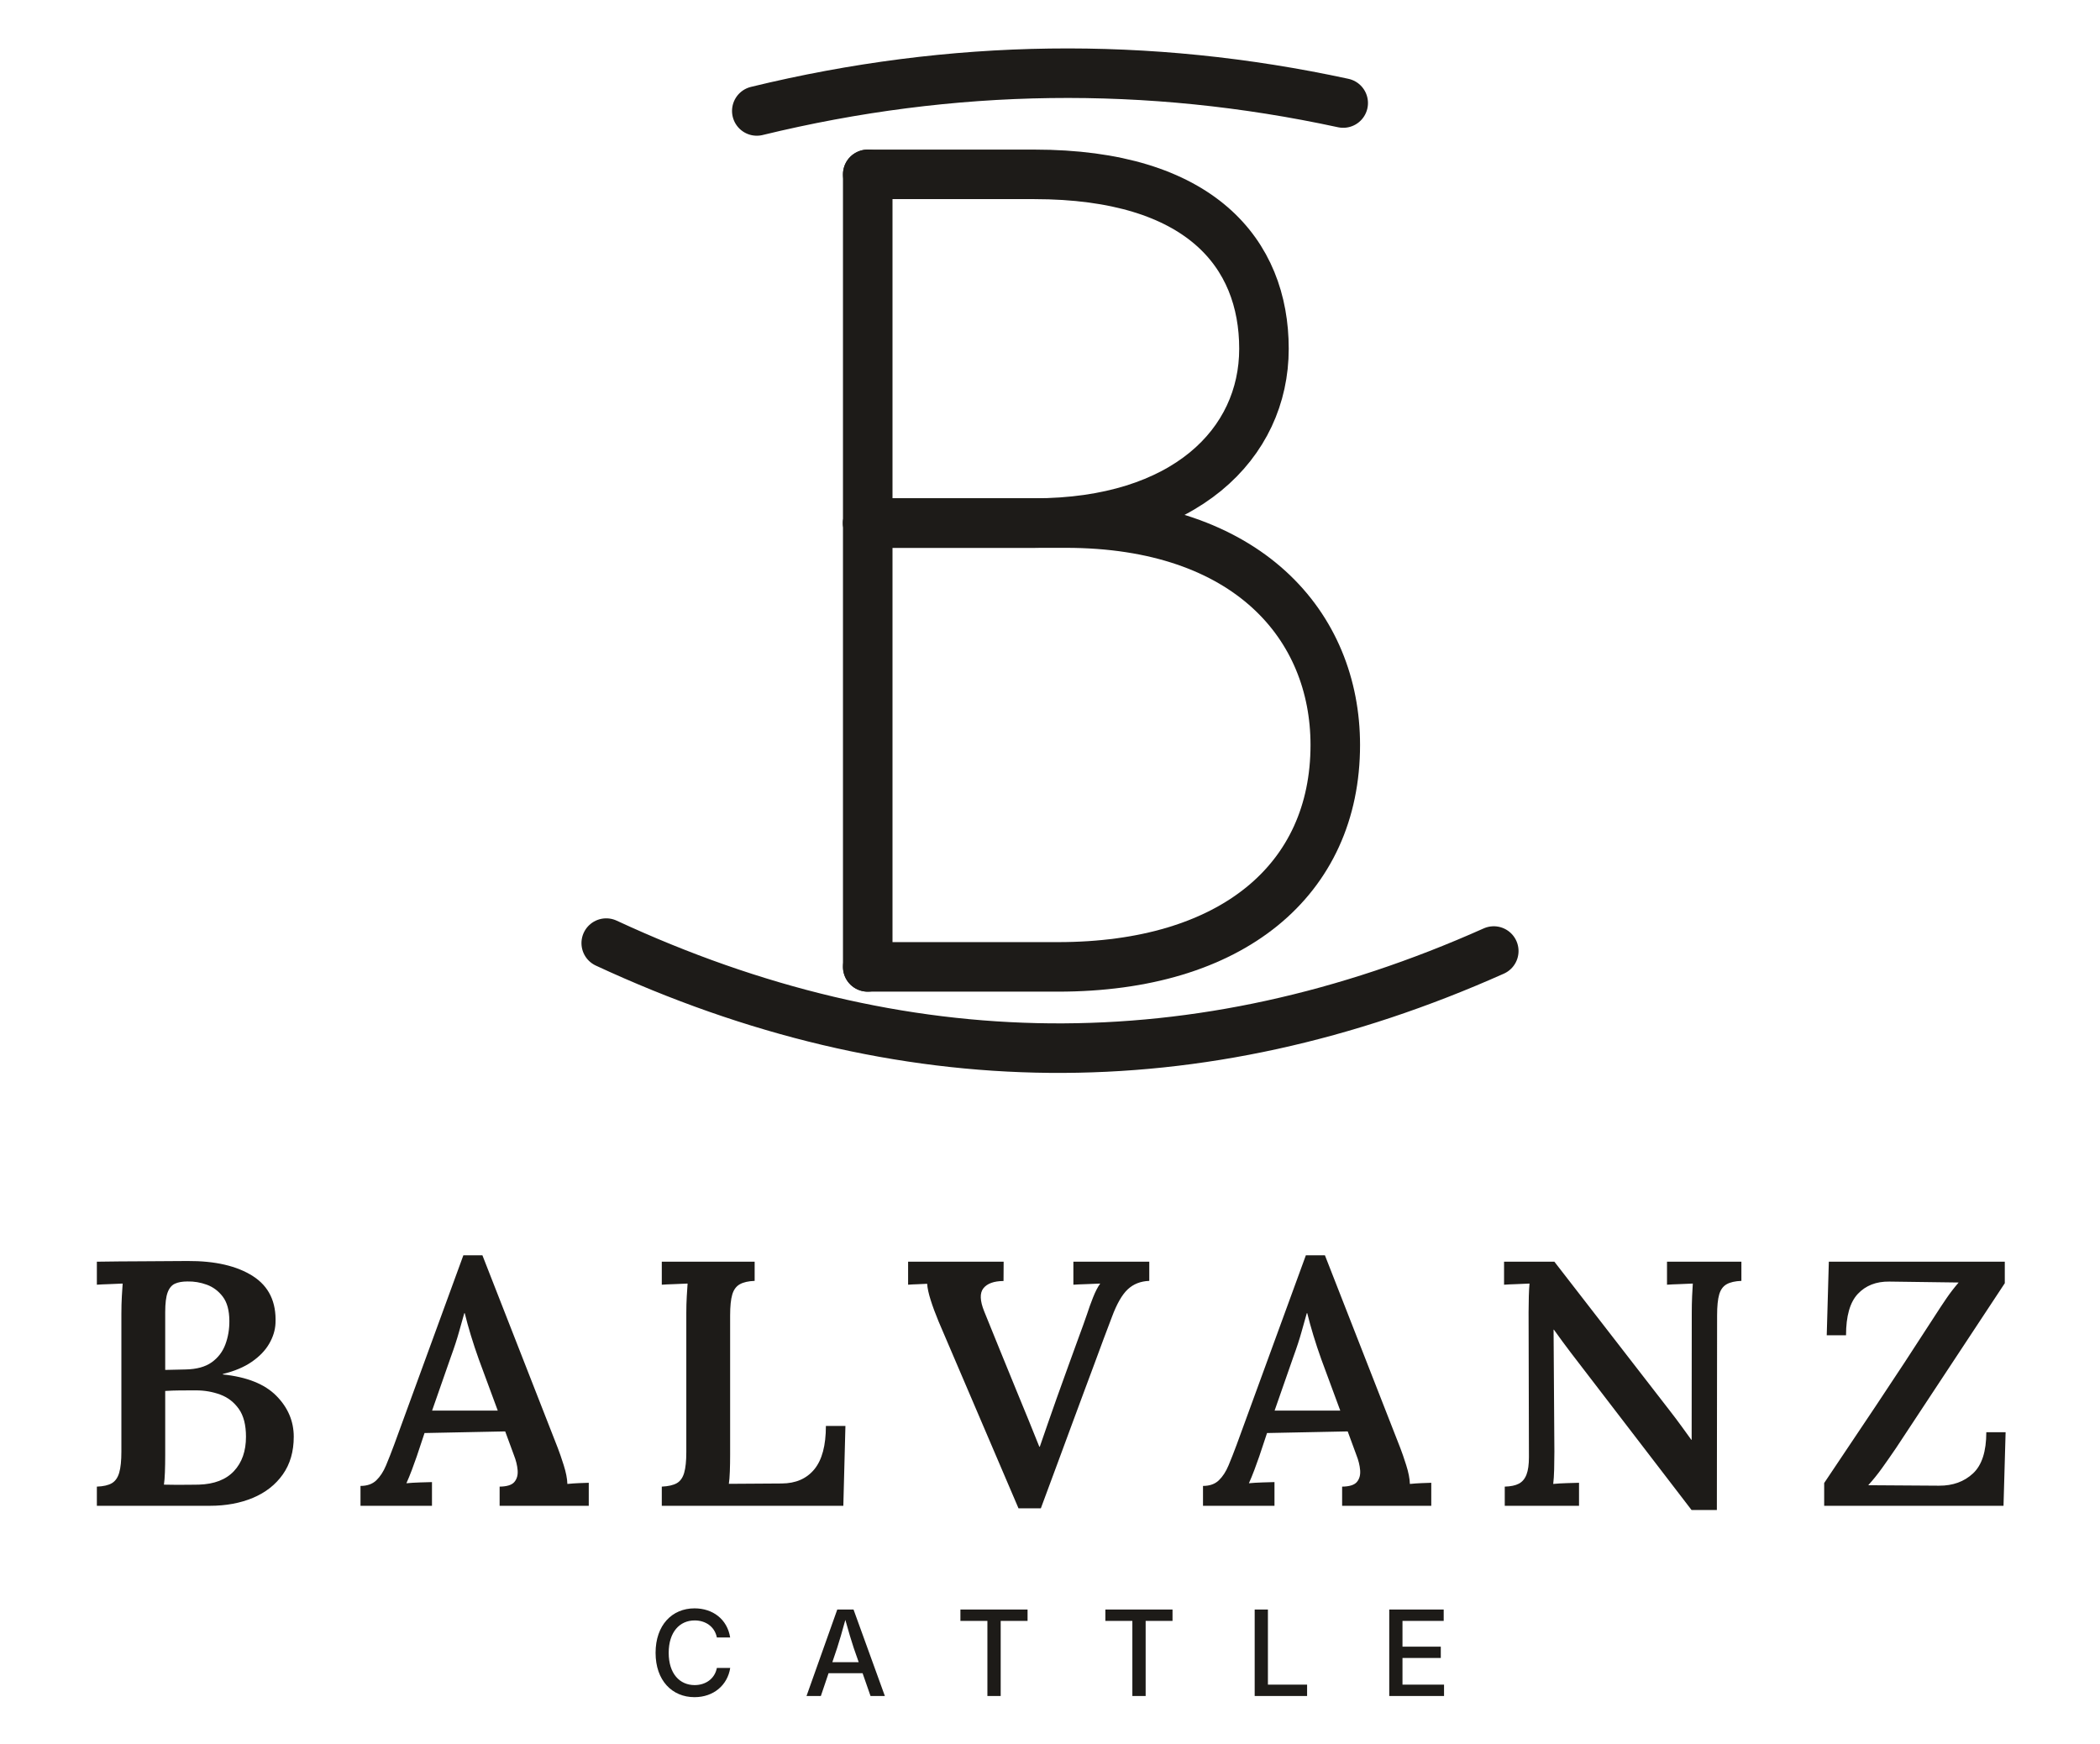
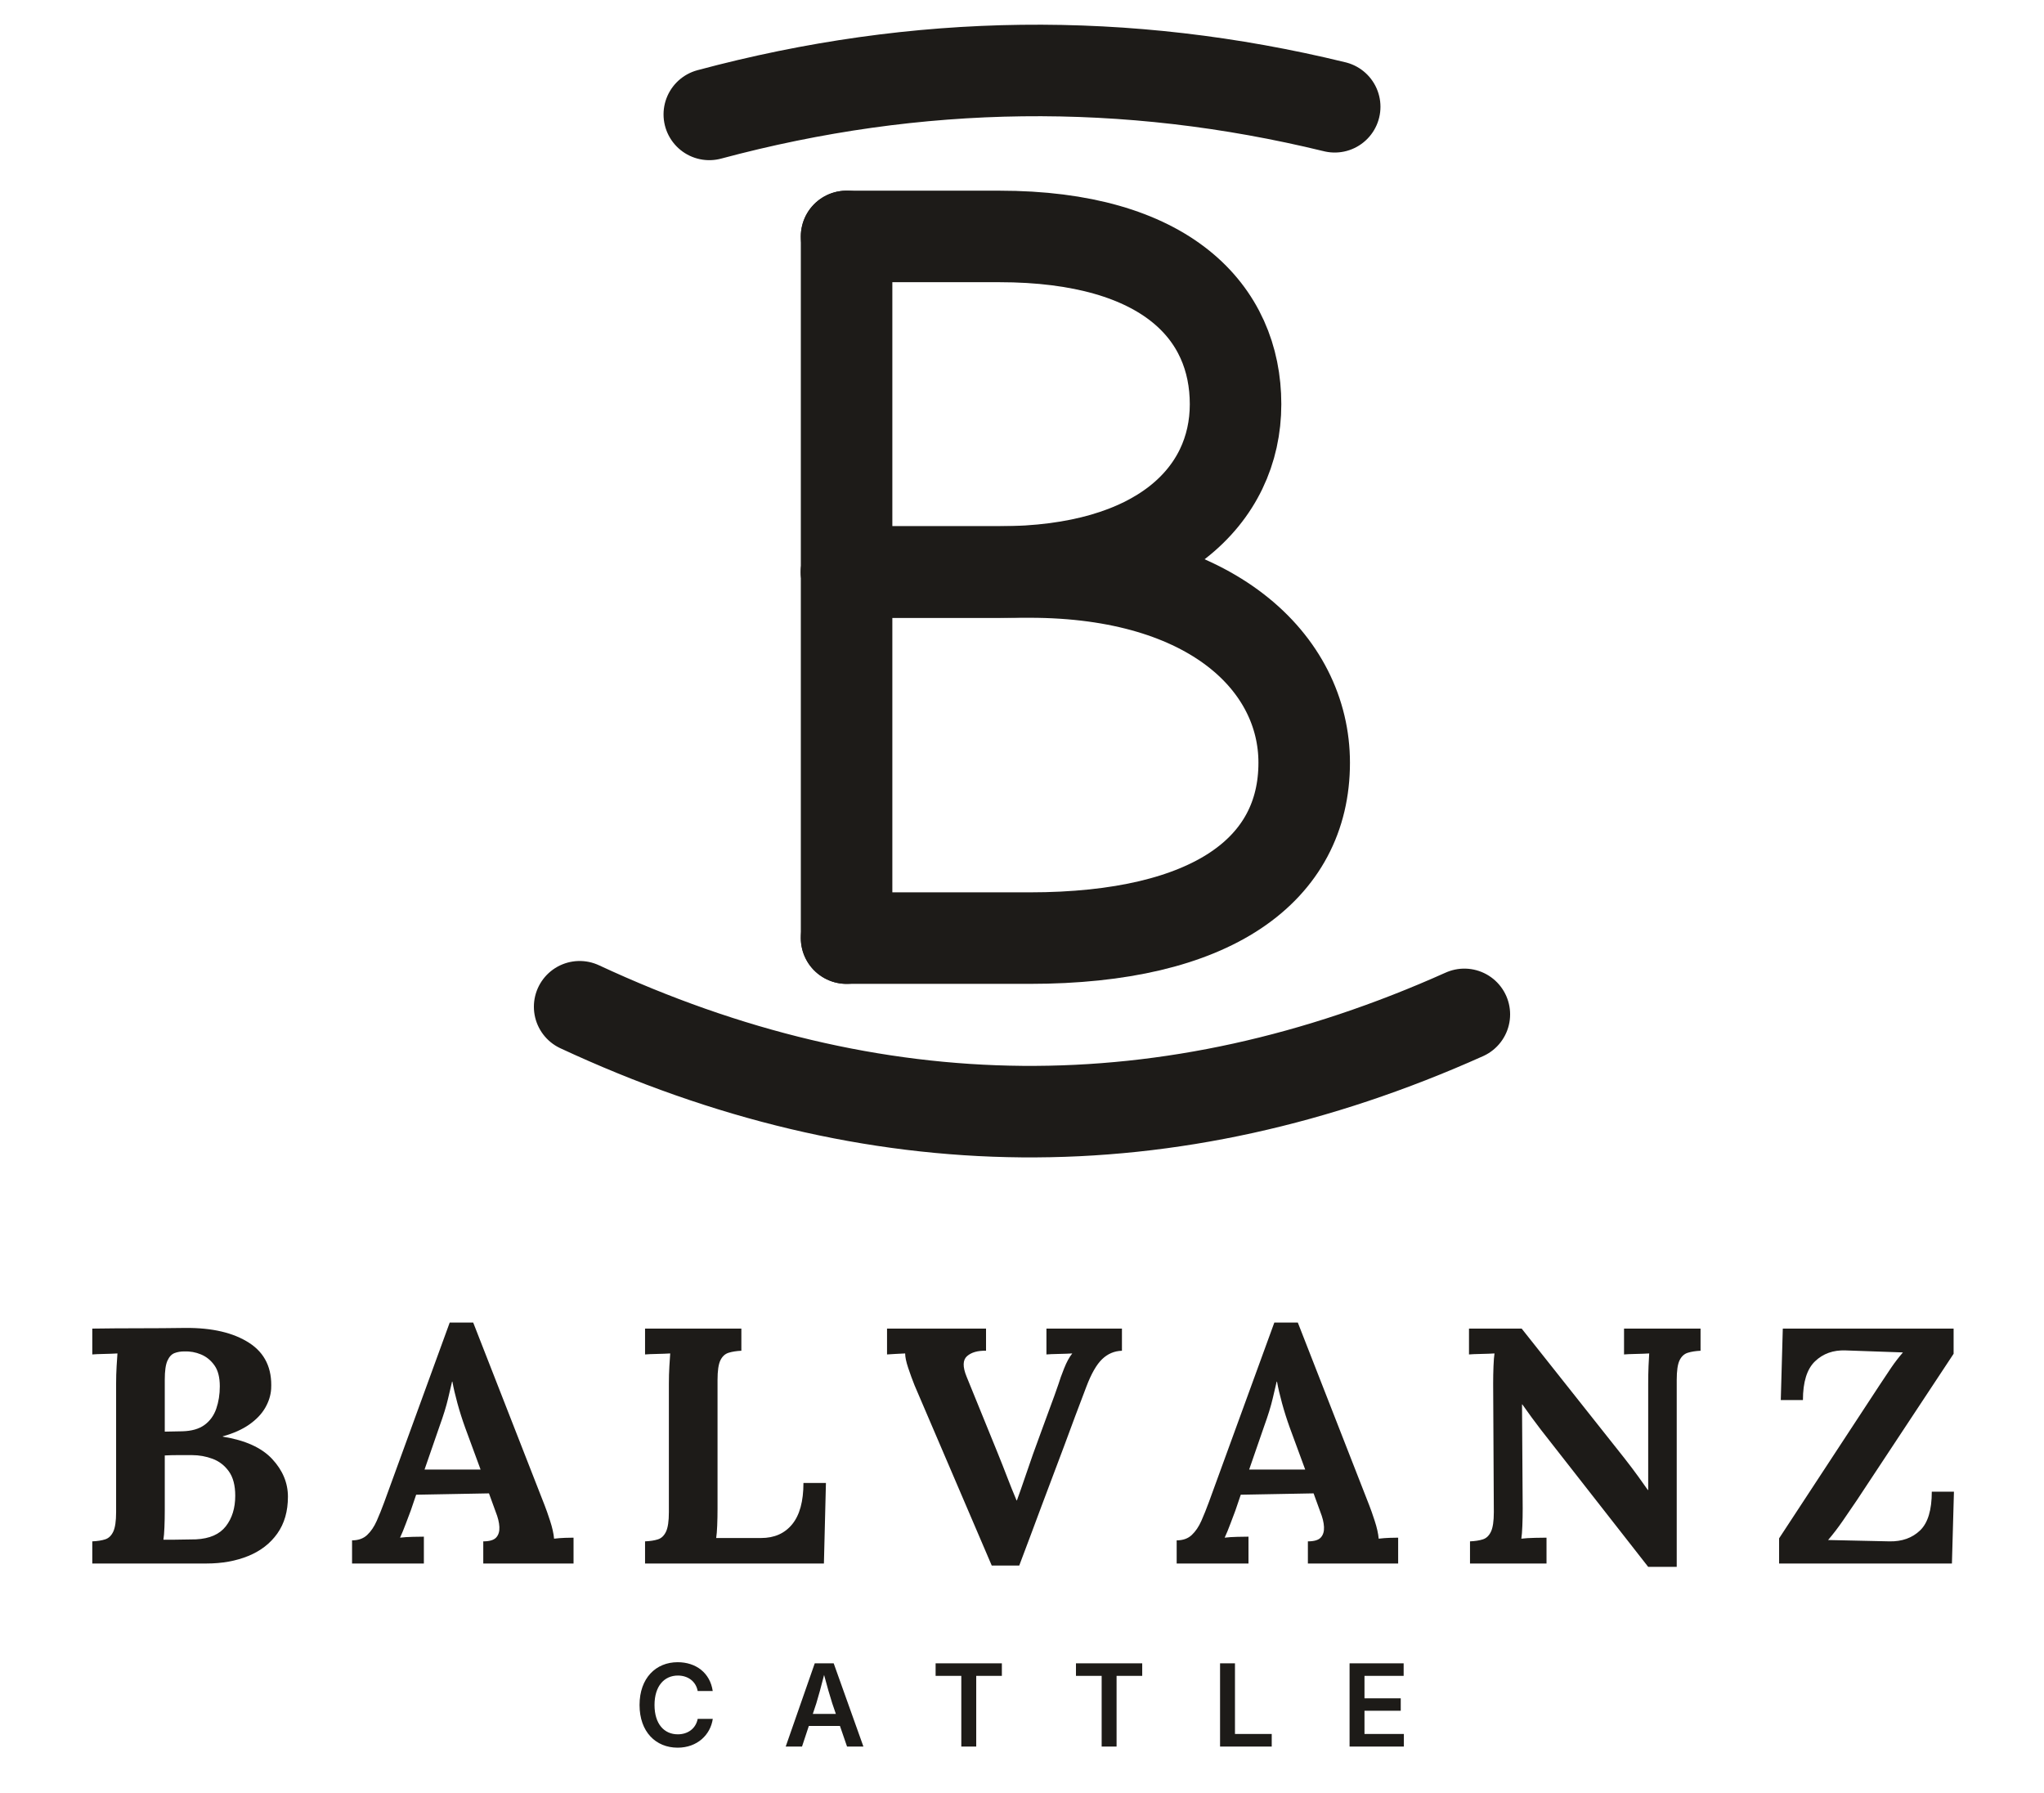
- <svg xmlns="http://www.w3.org/2000/svg" viewBox="0 0 530 440" role="img" aria-label="Balvanz Cattle">
-   <g transform="translate(139.0 0)">
-     <g fill="none" stroke="#1d1b18" stroke-width="12.5" stroke-linecap="round" stroke-linejoin="round">
-       <path d="M52 28 Q126 10 200 26" />
-       <path d="M80 44 V244" />
-       <path d="M80 44 H122 C164 44 180 64 180 88 C180 112 160 132 122 132 H80" />
-       <path d="M80 132 H130 C176 132 198 158 198 188 C198 222 172 244 128 244 H80" />
-       <path d="M14 238 Q126 290 238 240" />
+ <svg xmlns="http://www.w3.org/2000/svg" viewBox="0 0 536 470" role="img" aria-label="Balvanz Cattle">
+   <g transform="translate(138.0 0)">
+     <g fill="none" stroke="#1d1b18" stroke-width="24" stroke-linecap="round" stroke-linejoin="round">
+       <path d="M48 30 Q130 8 212 28" />
+       <path d="M84 62 V246" />
+       <path d="M84 62 H124 C168 62 186 82 186 106 C186 130 166 150 124 150 H84" />
+       <path d="M84 150 H132 C180 150 204 174 204 200 C204 228 180 246 132 246 H84" />
+       <path d="M14 264 Q130 318 246 266" />
    </g>
  </g>
-   <path transform="translate(19.9 380)" fill="#1d1b18" d="M4.547 0.0V-4.84Q7.011 -4.928 8.331 -5.705Q9.651 -6.483 10.193 -8.375Q10.736 -10.267 10.736 -13.699V-48.488Q10.736 -50.864 10.853 -52.903Q10.971 -54.941 11.059 -56.085Q9.592 -55.997 7.656 -55.939Q5.72 -55.88 4.547 -55.792V-61.6Q10.208 -61.688 15.913 -61.703Q21.619 -61.717 27.427 -61.776Q37.869 -61.835 43.927 -57.963Q49.984 -54.091 49.632 -46.083Q49.515 -43.443 48.033 -40.891Q46.552 -38.339 43.633 -36.329Q40.715 -34.32 36.344 -33.264V-33.147Q45.437 -32.208 49.837 -27.764Q54.237 -23.32 54.237 -17.424Q54.237 -11.821 51.48 -7.92Q48.723 -4.019 43.941 -2.009Q39.16 0.0 33.059 0.0ZM21.472 -5.339Q22.997 -5.309 24.596 -5.295Q26.195 -5.28 27.705 -5.309Q29.216 -5.339 30.272 -5.339Q36.109 -5.515 39.145 -8.756Q42.181 -11.997 42.181 -17.424Q42.181 -21.912 40.363 -24.464Q38.544 -27.016 35.669 -28.072Q32.795 -29.128 29.568 -29.128Q27.221 -29.128 25.447 -29.113Q23.672 -29.099 21.795 -28.981V-12.789Q21.795 -10.413 21.721 -8.448Q21.648 -6.483 21.472 -5.339ZM21.795 -34.291 26.987 -34.408Q31.123 -34.496 33.528 -36.212Q35.933 -37.928 36.975 -40.715Q38.016 -43.501 37.987 -46.699Q37.957 -50.629 36.329 -52.771Q34.701 -54.912 32.296 -55.792Q29.891 -56.672 27.397 -56.613Q25.491 -56.613 24.259 -56.056Q23.027 -55.499 22.411 -53.856Q21.795 -52.213 21.795 -48.84Z M71.083 0.0V-5.016Q73.605 -5.016 75.072 -6.424Q76.539 -7.832 77.521 -10.179Q78.504 -12.525 79.56 -15.371L97.043 -63.213H101.853L120.891 -14.549Q121.477 -13.053 122.357 -10.296Q123.237 -7.539 123.296 -5.515Q124.792 -5.661 126.2 -5.72Q127.608 -5.779 128.693 -5.808V0.0H106.195V-4.84Q108.952 -4.869 109.92 -6.013Q110.888 -7.157 110.741 -8.976Q110.595 -10.795 109.803 -12.789L107.603 -18.773L87.245 -18.363L85.28 -12.467Q84.781 -11 84.063 -9.093Q83.344 -7.187 82.669 -5.691Q84.195 -5.837 86.087 -5.896Q87.979 -5.955 89.123 -5.984V0.0ZM89.152 -24.024H105.725L100.944 -36.96Q99.859 -39.981 98.935 -43.017Q98.011 -46.053 97.395 -48.605H97.277Q96.749 -46.787 95.972 -43.971Q95.195 -41.155 93.875 -37.547Z M147.123 0.0V-4.84Q149.587 -4.957 150.907 -5.705Q152.227 -6.453 152.769 -8.316Q153.312 -10.179 153.312 -13.552V-48.693Q153.312 -50.864 153.429 -52.873Q153.547 -54.883 153.635 -56.085Q152.168 -55.997 150.232 -55.939Q148.296 -55.88 147.123 -55.792V-61.6H170.56V-56.76Q168.184 -56.672 166.82 -55.909Q165.456 -55.147 164.913 -53.328Q164.371 -51.509 164.371 -48.048V-12.995Q164.371 -10.619 164.297 -8.653Q164.224 -6.688 164.048 -5.544L177.395 -5.632Q182.704 -5.661 185.623 -9.211Q188.541 -12.76 188.541 -20.152H193.469L192.941 0.0Z M237.155 0.645 217.003 -46.464Q215.771 -49.427 214.979 -51.935Q214.187 -54.443 214.099 -56.027Q212.749 -55.939 211.547 -55.909Q210.344 -55.88 209.288 -55.792V-61.6H233.4L233.371 -56.731Q229.733 -56.701 228.296 -54.897Q226.859 -53.093 228.501 -49.045Q230.555 -44.029 232.549 -39.072Q234.544 -34.115 236.685 -28.952Q238.387 -24.845 239.751 -21.487Q241.115 -18.128 242.405 -14.901H242.523Q243.491 -17.688 244.561 -20.797Q245.632 -23.907 246.805 -27.192Q248.448 -31.709 249.783 -35.464Q251.117 -39.219 252.32 -42.445Q253.523 -45.672 254.52 -48.576Q255.077 -50.336 255.957 -52.565Q256.837 -54.795 257.776 -56.085Q256.28 -55.997 254.256 -55.939Q252.232 -55.88 251 -55.792V-61.6H270.155V-56.76Q266.869 -56.643 264.713 -54.619Q262.557 -52.595 260.709 -47.608Q259.653 -44.88 258.597 -42.02Q257.541 -39.16 256.368 -35.992Q255.195 -32.824 253.816 -29.142Q252.437 -25.461 250.809 -21.032Q249.181 -16.602 247.201 -11.264Q245.221 -5.925 242.787 0.645Z M283.715 0.0V-5.016Q286.237 -5.016 287.704 -6.424Q289.171 -7.832 290.153 -10.179Q291.136 -12.525 292.192 -15.371L309.675 -63.213H314.485L333.523 -14.549Q334.109 -13.053 334.989 -10.296Q335.869 -7.539 335.928 -5.515Q337.424 -5.661 338.832 -5.72Q340.24 -5.779 341.325 -5.808V0.0H318.827V-4.84Q321.584 -4.869 322.552 -6.013Q323.52 -7.157 323.373 -8.976Q323.227 -10.795 322.435 -12.789L320.235 -18.773L299.877 -18.363L297.912 -12.467Q297.413 -11 296.695 -9.093Q295.976 -7.187 295.301 -5.691Q296.827 -5.837 298.719 -5.896Q300.611 -5.955 301.755 -5.984V0.0ZM301.784 -24.024H318.357L313.576 -36.96Q312.491 -39.981 311.567 -43.017Q310.643 -46.053 310.027 -48.605H309.909Q309.381 -46.787 308.604 -43.971Q307.827 -41.155 306.507 -37.547Z M407.011 1.056 376.533 -38.661Q375.507 -40.01 374.436 -41.462Q373.365 -42.914 372.28 -44.44H372.192L372.397 -13.699Q372.397 -11.381 372.339 -9.181Q372.28 -6.981 372.104 -5.515Q373.571 -5.661 375.536 -5.72Q377.501 -5.779 378.616 -5.808V0.0H359.872V-4.84Q362.131 -4.899 363.436 -5.588Q364.741 -6.277 365.357 -7.876Q365.973 -9.475 365.973 -12.261L365.885 -48.84Q365.885 -50.923 365.944 -52.888Q366.003 -54.853 366.12 -56.085Q364.712 -55.997 362.776 -55.939Q360.84 -55.88 359.696 -55.792V-61.6H372.397L401.349 -24.23Q403.197 -21.854 404.532 -20.006Q405.867 -18.157 406.952 -16.661H407.04L407.069 -48.693Q407.069 -50.864 407.157 -52.873Q407.245 -54.883 407.333 -56.085Q405.867 -55.997 403.931 -55.939Q401.995 -55.88 400.821 -55.792V-61.6H419.595V-56.76Q417.219 -56.672 415.869 -55.909Q414.52 -55.147 413.992 -53.328Q413.464 -51.509 413.464 -48.048L413.405 1.056Z M440.488 0.0V-5.749Q446.531 -14.755 453.468 -25.124Q460.405 -35.493 468.443 -47.96Q469.968 -50.336 471.361 -52.375Q472.755 -54.413 474.427 -56.349L456.915 -56.584Q451.957 -56.643 448.98 -53.475Q446.003 -50.307 446.003 -43.032H441.133L441.661 -61.6H486.072V-56.173L458.645 -14.608Q456.768 -11.851 455.096 -9.519Q453.424 -7.187 451.605 -5.192L469.469 -5.075Q474.691 -5.045 478.049 -8.169Q481.408 -11.293 481.408 -18.568H486.277L485.749 0.0Z" />
-   <path transform="translate(163.8 428)" fill="#1d1b18" d="M11.484 0.293C16.304 0.293 19.819 -2.754 20.493 -7.075H17.124C16.567 -4.292 14.238 -2.754 11.514 -2.754C7.778 -2.754 4.966 -5.596 4.966 -10.898C4.966 -16.172 7.764 -19.072 11.514 -19.072C14.238 -19.072 16.567 -17.549 17.124 -14.766H20.479C19.746 -19.395 16.084 -22.119 11.484 -22.119C5.83 -22.119 1.655 -17.9 1.655 -10.898C1.655 -3.926 5.815 0.293 11.484 0.293Z M39.749 0.0H43.367L45.315 -5.757H53.899L55.906 0.0H59.524L51.614 -21.826H47.513ZM46.268 -8.54 47.483 -12.144C48.025 -13.813 48.699 -16.084 49.549 -19.204C50.413 -16.113 51.072 -13.887 51.658 -12.144L52.918 -8.54Z M78.59 -18.955H85.401V0.0H88.756V-18.955H95.538V-21.826H78.59Z M115.175 -18.955H121.986V0.0H125.341V-18.955H132.123V-21.826H115.175Z M152.858 0.0H166.086V-2.871H156.198V-21.826H152.858Z M186.821 0.0H200.649V-2.871H190.161V-9.595H199.829V-12.451H190.161V-18.955H200.562V-21.826H186.821Z" />
+   <path transform="translate(19.8 410)" fill="#1d1b18" d="M4.4 0.0V-5.808Q6.424 -5.896 7.788 -6.336Q9.152 -6.776 9.9 -8.36Q10.648 -9.944 10.648 -13.464V-47.168Q10.648 -49.544 10.78 -51.744Q10.912 -53.944 11.0 -55.088Q9.592 -55.0 7.48 -54.956Q5.368 -54.912 4.4 -54.824V-61.6Q10.472 -61.688 16.588 -61.688Q22.704 -61.688 28.776 -61.776Q39.336 -61.864 45.54 -57.86Q51.744 -53.856 51.304 -45.76Q51.128 -43.208 49.72 -40.788Q48.312 -38.368 45.54 -36.432Q42.768 -34.496 38.632 -33.352V-33.264Q47.432 -31.856 51.568 -27.412Q55.704 -22.968 55.704 -17.512Q55.704 -11.792 52.932 -7.876Q50.16 -3.96 45.32 -1.98Q40.48 0.0 34.32 0.0ZM23.056 -6.248Q24.64 -6.248 26.048 -6.248Q27.456 -6.248 28.864 -6.292Q30.272 -6.336 31.592 -6.336Q36.96 -6.6 39.424 -9.768Q41.888 -12.936 41.888 -17.776Q41.888 -21.824 40.216 -24.156Q38.544 -26.488 35.948 -27.456Q33.352 -28.424 30.536 -28.424Q28.336 -28.424 26.752 -28.424Q25.168 -28.424 23.408 -28.336V-13.992Q23.408 -11.616 23.32 -9.504Q23.232 -7.392 23.056 -6.248ZM23.408 -34.584 27.984 -34.672Q31.68 -34.76 33.836 -36.344Q35.992 -37.928 36.916 -40.612Q37.84 -43.296 37.84 -46.464Q37.84 -49.984 36.432 -51.964Q35.024 -53.944 32.912 -54.824Q30.8 -55.704 28.512 -55.616Q27.104 -55.616 25.96 -55.176Q24.816 -54.736 24.112 -53.196Q23.408 -51.656 23.408 -48.224Z M72.52 0.0V-6.072Q74.984 -6.072 76.48 -7.48Q77.976 -8.888 78.988 -11.176Q80.0 -13.464 80.968 -16.104L98.128 -63.184H104.288L123.032 -15.224Q123.56 -13.904 124.44 -11.22Q125.32 -8.536 125.496 -6.512Q126.992 -6.688 128.356 -6.732Q129.72 -6.776 130.6 -6.776V0.0H106.928V-5.808Q109.392 -5.808 110.316 -6.82Q111.24 -7.832 111.152 -9.592Q111.064 -11.352 110.184 -13.552L108.424 -18.392L89.328 -18.04L87.92 -13.904Q87.48 -12.76 86.644 -10.516Q85.808 -8.272 85.104 -6.776Q86.512 -6.952 88.492 -6.996Q90.472 -7.04 91.352 -7.04V0.0ZM91.528 -24.64H106.224L102.176 -35.64Q101.032 -38.808 100.152 -42.02Q99.272 -45.232 98.832 -47.696H98.744Q98.392 -46.2 97.688 -43.208Q96.984 -40.216 95.488 -36.08Z M149.352 0.0V-5.808Q151.376 -5.896 152.74 -6.336Q154.104 -6.776 154.852 -8.36Q155.6 -9.944 155.6 -13.464V-47.168Q155.6 -49.544 155.732 -51.744Q155.864 -53.944 155.952 -55.088Q154.544 -55.0 152.432 -54.956Q150.32 -54.912 149.352 -54.824V-61.6H174.608V-55.792Q172.672 -55.704 171.264 -55.264Q169.856 -54.824 169.108 -53.284Q168.36 -51.744 168.36 -48.136V-14.432Q168.36 -12.056 168.272 -9.944Q168.184 -7.832 168.008 -6.688H179.8Q184.992 -6.688 187.94 -10.296Q190.888 -13.904 190.888 -21.12H196.784L196.256 0.0Z M240.264 0.528 220.024 -46.728Q219.144 -48.928 218.352 -51.304Q217.56 -53.68 217.56 -55.088Q216.152 -55.0 214.964 -54.956Q213.776 -54.912 212.808 -54.824V-61.6H238.768V-55.792Q235.512 -55.88 233.796 -54.384Q232.08 -52.888 233.664 -49.016Q235.688 -44.088 237.712 -39.072Q239.736 -34.056 241.76 -29.128Q243.256 -25.432 244.312 -22.66Q245.368 -19.888 246.776 -16.544H246.864Q247.832 -19.184 248.932 -22.44Q250.032 -25.696 251.088 -28.688Q252.232 -31.768 253.332 -34.848Q254.432 -37.928 255.576 -40.964Q256.72 -44.0 257.776 -47.08Q258.216 -48.576 259.228 -51.128Q260.24 -53.68 261.384 -55.088Q259.976 -55.0 257.776 -54.956Q255.576 -54.912 254.608 -54.824V-61.6H274.408V-55.792Q271.416 -55.704 269.216 -53.592Q267.016 -51.48 265.08 -46.376Q263.584 -42.504 262.132 -38.588Q260.68 -34.672 259.228 -30.756Q257.776 -26.84 256.28 -22.924Q254.784 -19.008 253.332 -15.092Q251.88 -11.176 250.428 -7.304Q248.976 -3.432 247.48 0.528Z M288.76 0.0V-6.072Q291.224 -6.072 292.72 -7.48Q294.216 -8.888 295.228 -11.176Q296.24 -13.464 297.208 -16.104L314.368 -63.184H320.528L339.272 -15.224Q339.8 -13.904 340.68 -11.22Q341.56 -8.536 341.736 -6.512Q343.232 -6.688 344.596 -6.732Q345.96 -6.776 346.84 -6.776V0.0H323.168V-5.808Q325.632 -5.808 326.556 -6.82Q327.48 -7.832 327.392 -9.592Q327.304 -11.352 326.424 -13.552L324.664 -18.392L305.568 -18.04L304.16 -13.904Q303.72 -12.76 302.884 -10.516Q302.048 -8.272 301.344 -6.776Q302.752 -6.952 304.732 -6.996Q306.712 -7.04 307.592 -7.04V0.0ZM307.768 -24.64H322.464L318.416 -35.64Q317.272 -38.808 316.392 -42.02Q315.512 -45.232 315.072 -47.696H314.984Q314.632 -46.2 313.928 -43.208Q313.224 -40.216 311.728 -36.08Z M412.408 0.88 384.248 -35.112Q383.104 -36.608 381.872 -38.28Q380.64 -39.952 379.408 -41.712H379.32L379.496 -14.432Q379.496 -12.056 379.408 -9.856Q379.32 -7.656 379.144 -6.512Q380.552 -6.688 382.708 -6.732Q384.864 -6.776 385.744 -6.776V0.0H365.68V-5.808Q367.704 -5.896 369.068 -6.336Q370.432 -6.776 371.18 -8.36Q371.928 -9.944 371.928 -13.464L371.752 -47.168Q371.752 -49.544 371.84 -51.744Q371.928 -53.944 372.104 -55.088Q370.696 -55.0 368.54 -54.956Q366.384 -54.912 365.416 -54.824V-61.6H379.232L406.16 -27.632Q408.36 -24.816 409.812 -22.792Q411.264 -20.768 412.32 -19.272H412.408V-47.168Q412.408 -49.544 412.496 -51.744Q412.584 -53.944 412.672 -55.088Q411.264 -55.0 409.152 -54.956Q407.04 -54.912 406.072 -54.824V-61.6H426.136V-55.792Q424.2 -55.704 422.792 -55.264Q421.384 -54.824 420.636 -53.284Q419.888 -51.744 419.888 -48.136V0.88Z M446.736 0.0V-6.6Q453.336 -16.632 459.892 -26.664Q466.448 -36.696 473.048 -46.728Q474.72 -49.28 476.128 -51.348Q477.536 -53.416 479.208 -55.352L464.16 -55.88Q459.32 -56.056 456.152 -53.02Q452.984 -49.984 452.984 -42.856H447.176L447.704 -61.6H492.496V-55.0L467.152 -16.632Q465.304 -13.904 463.456 -11.22Q461.608 -8.536 459.584 -6.16L475.688 -5.808Q480.616 -5.72 483.696 -8.668Q486.776 -11.616 486.776 -18.832H492.584L492.056 0.0Z" />
+   <path transform="translate(166.2 458)" fill="#1d1b18" d="M11.499 0.293C16.655 0.293 20.112 -3.091 20.713 -7.266H16.758C16.26 -4.688 14.15 -3.208 11.543 -3.208C7.998 -3.208 5.435 -5.889 5.435 -10.898C5.435 -15.85 7.983 -18.618 11.558 -18.618C14.165 -18.618 16.274 -17.139 16.758 -14.561H20.698C20.01 -19.336 16.289 -22.119 11.499 -22.119C5.801 -22.119 1.509 -17.959 1.509 -10.898C1.509 -3.867 5.757 0.293 11.499 0.293Z M39.837 0.0H44.114L45.901 -5.405H54.061L55.921 0.0H60.213L52.42 -21.826H47.454ZM46.941 -8.555 47.864 -11.338C48.465 -13.286 49.124 -15.732 49.9 -18.779C50.706 -15.762 51.395 -13.345 52.039 -11.338L52.991 -8.555Z M79.146 -18.53H85.885V0.0H89.796V-18.53H96.52V-21.826H79.146Z M115.951 -18.53H122.689V0.0H126.601V-18.53H133.324V-21.826H115.951Z M153.737 0.0H167.287V-3.296H157.648V-21.826H153.737Z M187.7 0.0H201.938V-3.296H191.611V-9.39H201.118V-12.642H191.611V-18.53H201.88V-21.826H187.7Z" />
</svg>
